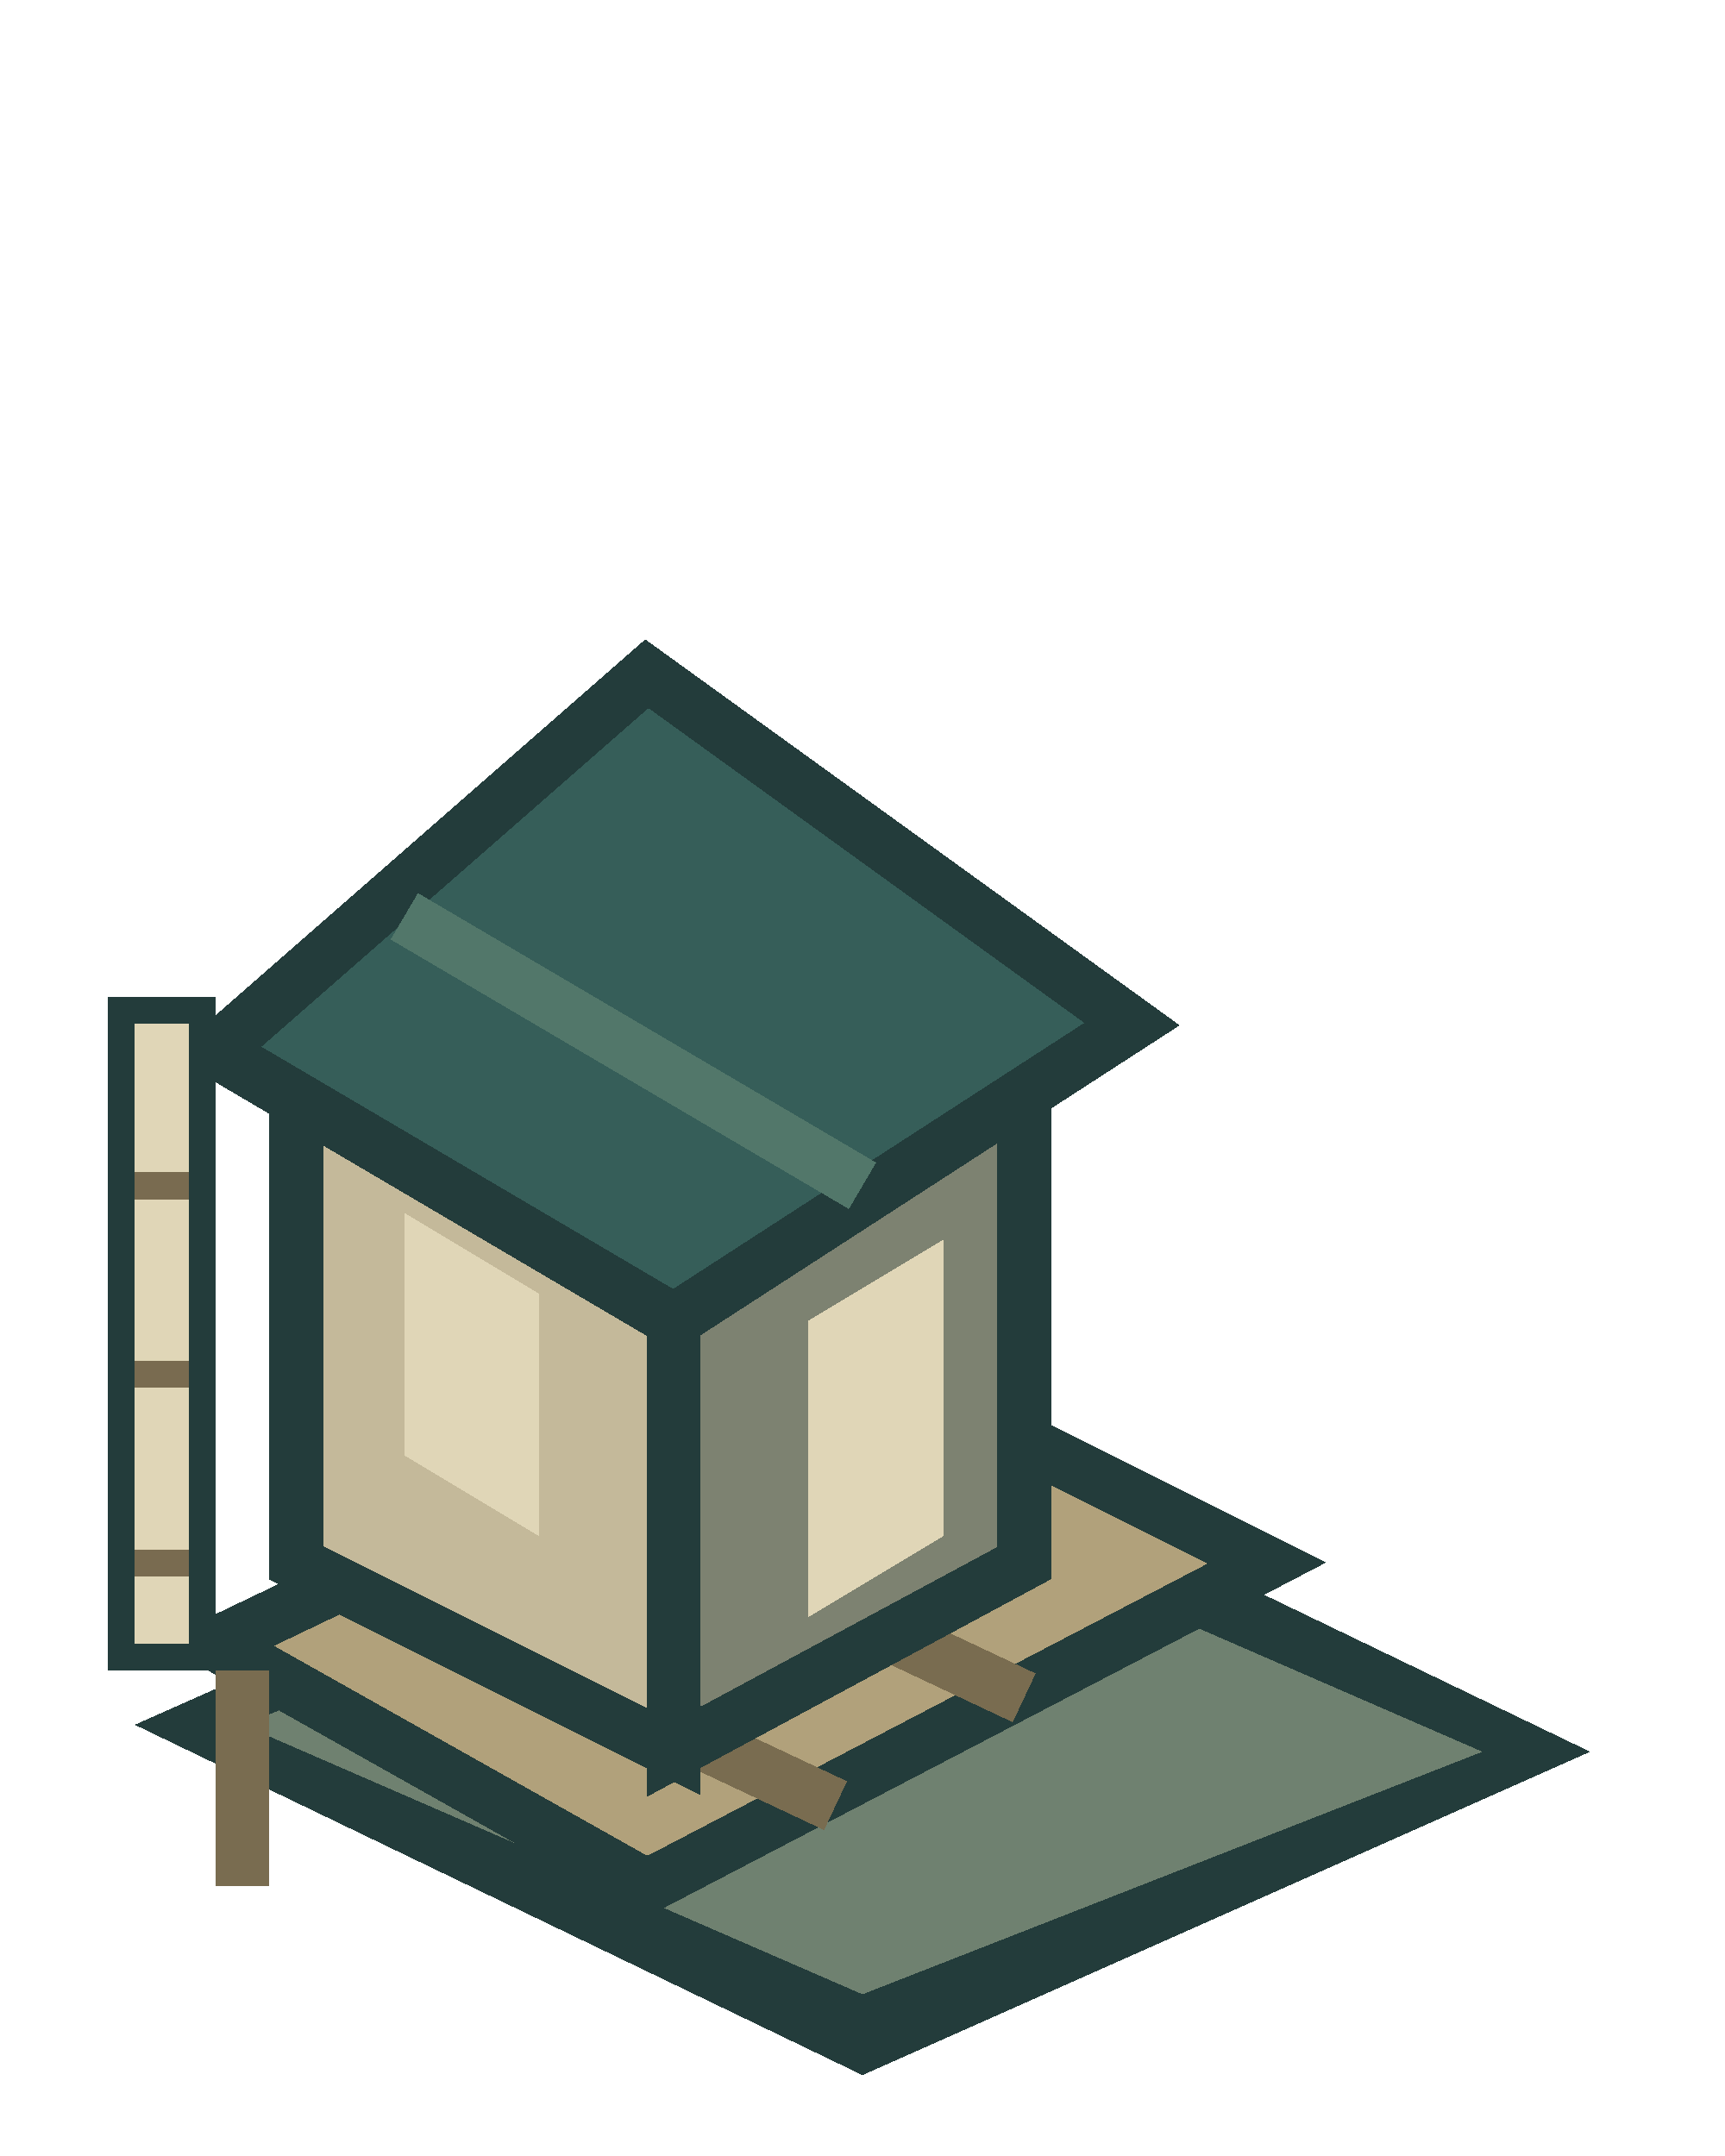
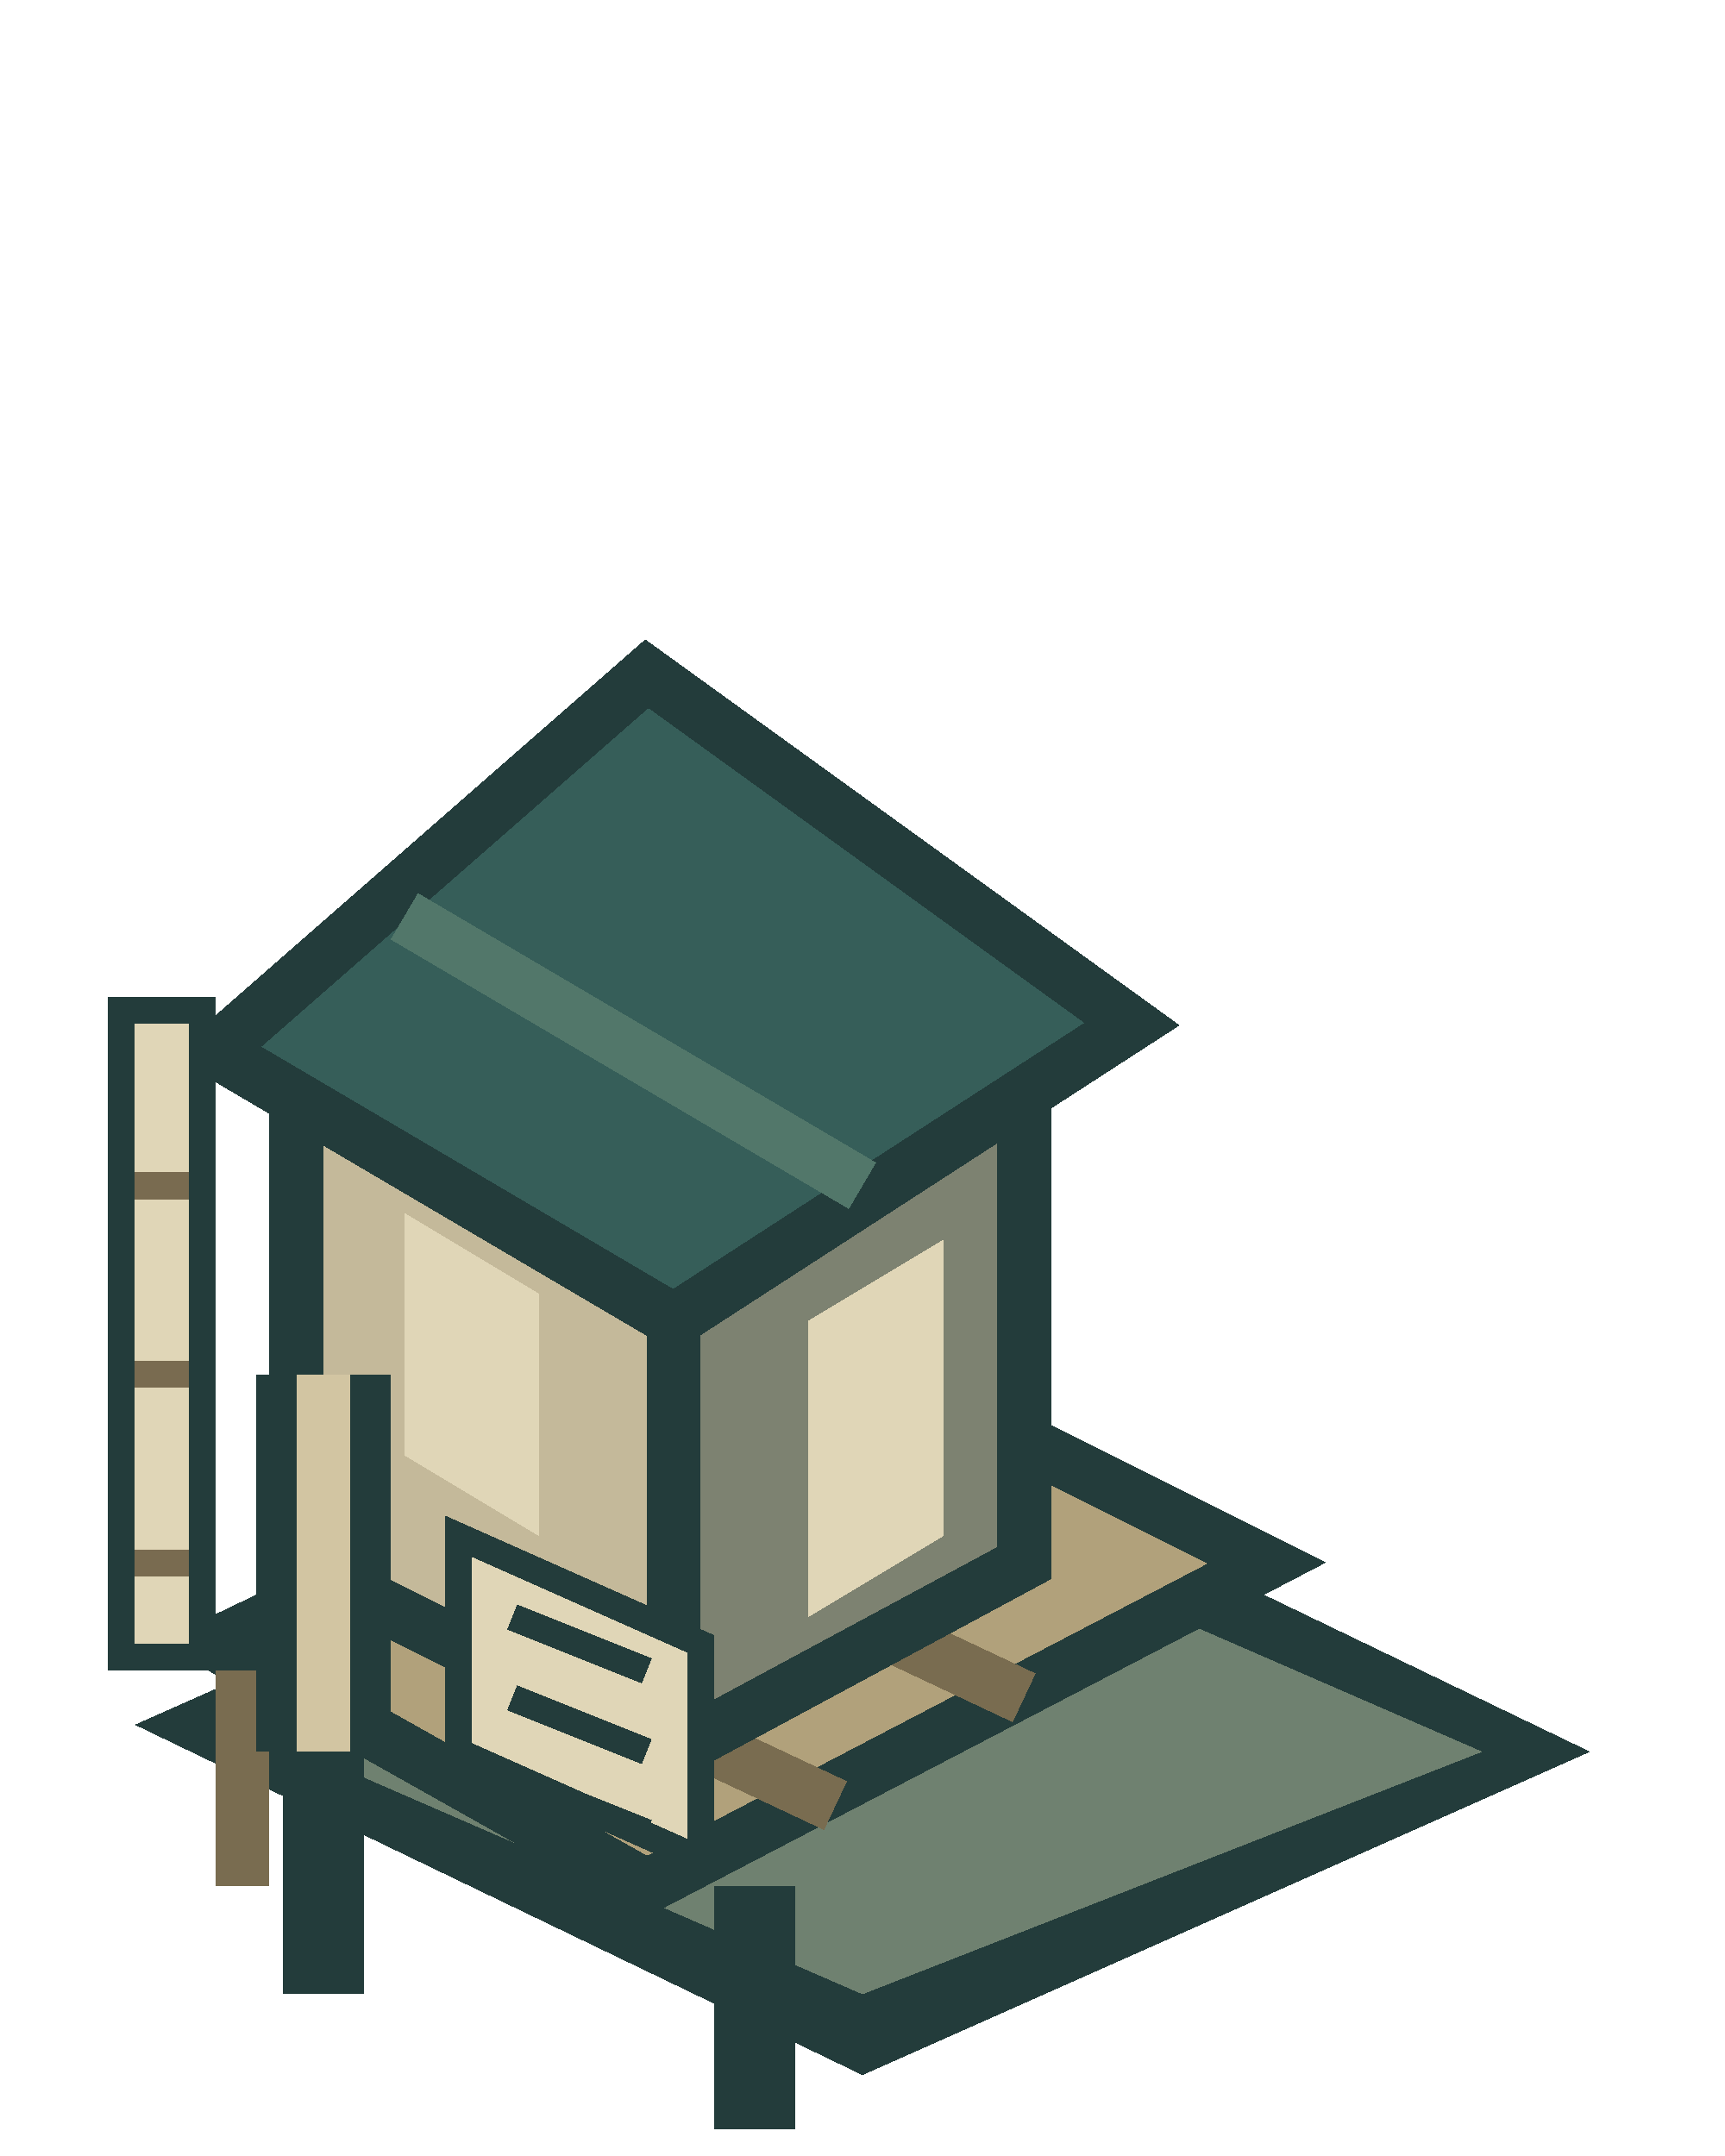
- <svg xmlns="http://www.w3.org/2000/svg" width="64" height="80" viewBox="0 0 64 80" shape-rendering="crispEdges" data-branch="branch" data-review="none">
+ <svg xmlns="http://www.w3.org/2000/svg" width="64" height="80" viewBox="0 0 64 80" shape-rendering="crispEdges" data-branch="branch" data-review="none" data-access="public">
  <path d="M32 52L59 65 32 77 5 64Z" fill="#233C3B" />
  <path d="M32 55L55 65 32 74 9 64Z" fill="#6F8170" />
  <path d="M8 61l23-11 16 8-23 12Z" fill="#B1A17B" stroke="#233C3B" stroke-width="2" />
  <path d="M14 59l17 8M21 55l17 8M9 62v8M31 52v8" stroke="#796C50" stroke-width="2" />
  <g id="branch-house">
    <path d="M11 39l14 7v19l-14-7Z" fill="#C4B99A" stroke="#233C3B" stroke-width="2" />
    <path d="M25 46l13-7v19l-13 7Z" fill="#7D8271" stroke="#233C3B" stroke-width="2" />
    <path d="M8 39l16-14 18 13-17 11Z" fill="#365E59" stroke="#233C3B" stroke-width="2" />
    <path d="M15 34l17 10" stroke="#52776A" stroke-width="2" />
    <g id="branch-open">
      <path d="M15 45l5 3v9l-5-3ZM30 49l5-3v11l-5 3Z" fill="#E0D6B7" />
    </g>
    <path d="M6 37v25" stroke="#233C3B" stroke-width="4" />
    <path d="M6 38v23" stroke="#E0D6B7" stroke-width="2" />
    <path d="M5 44h2M5 51h2M5 58h2" stroke="#796B50" />
  </g>
+   <g id="branch-access" data-access="public" data-access-current="public">
+     <path d="M12 64v10M28 70v9" stroke="#233C3B" stroke-width="3" />
+     <g id="access-raised">
+       <path d="M12 65V51" stroke="#233C3B" stroke-width="5" />
+       <path d="M12 65V51" stroke="#D2C5A2" stroke-width="2" />
+     </g>
+     <g id="public-notice">
+       <path d="M17 57l9 4v8l-9-4Z" fill="#E0D6B7" stroke="#233C3B" stroke-width="1" />
+       <path d="M19 60l5 2M19 63l5 2M19 66l5 2" stroke="#233C3B" />
+     </g>
+   </g>
</svg>
